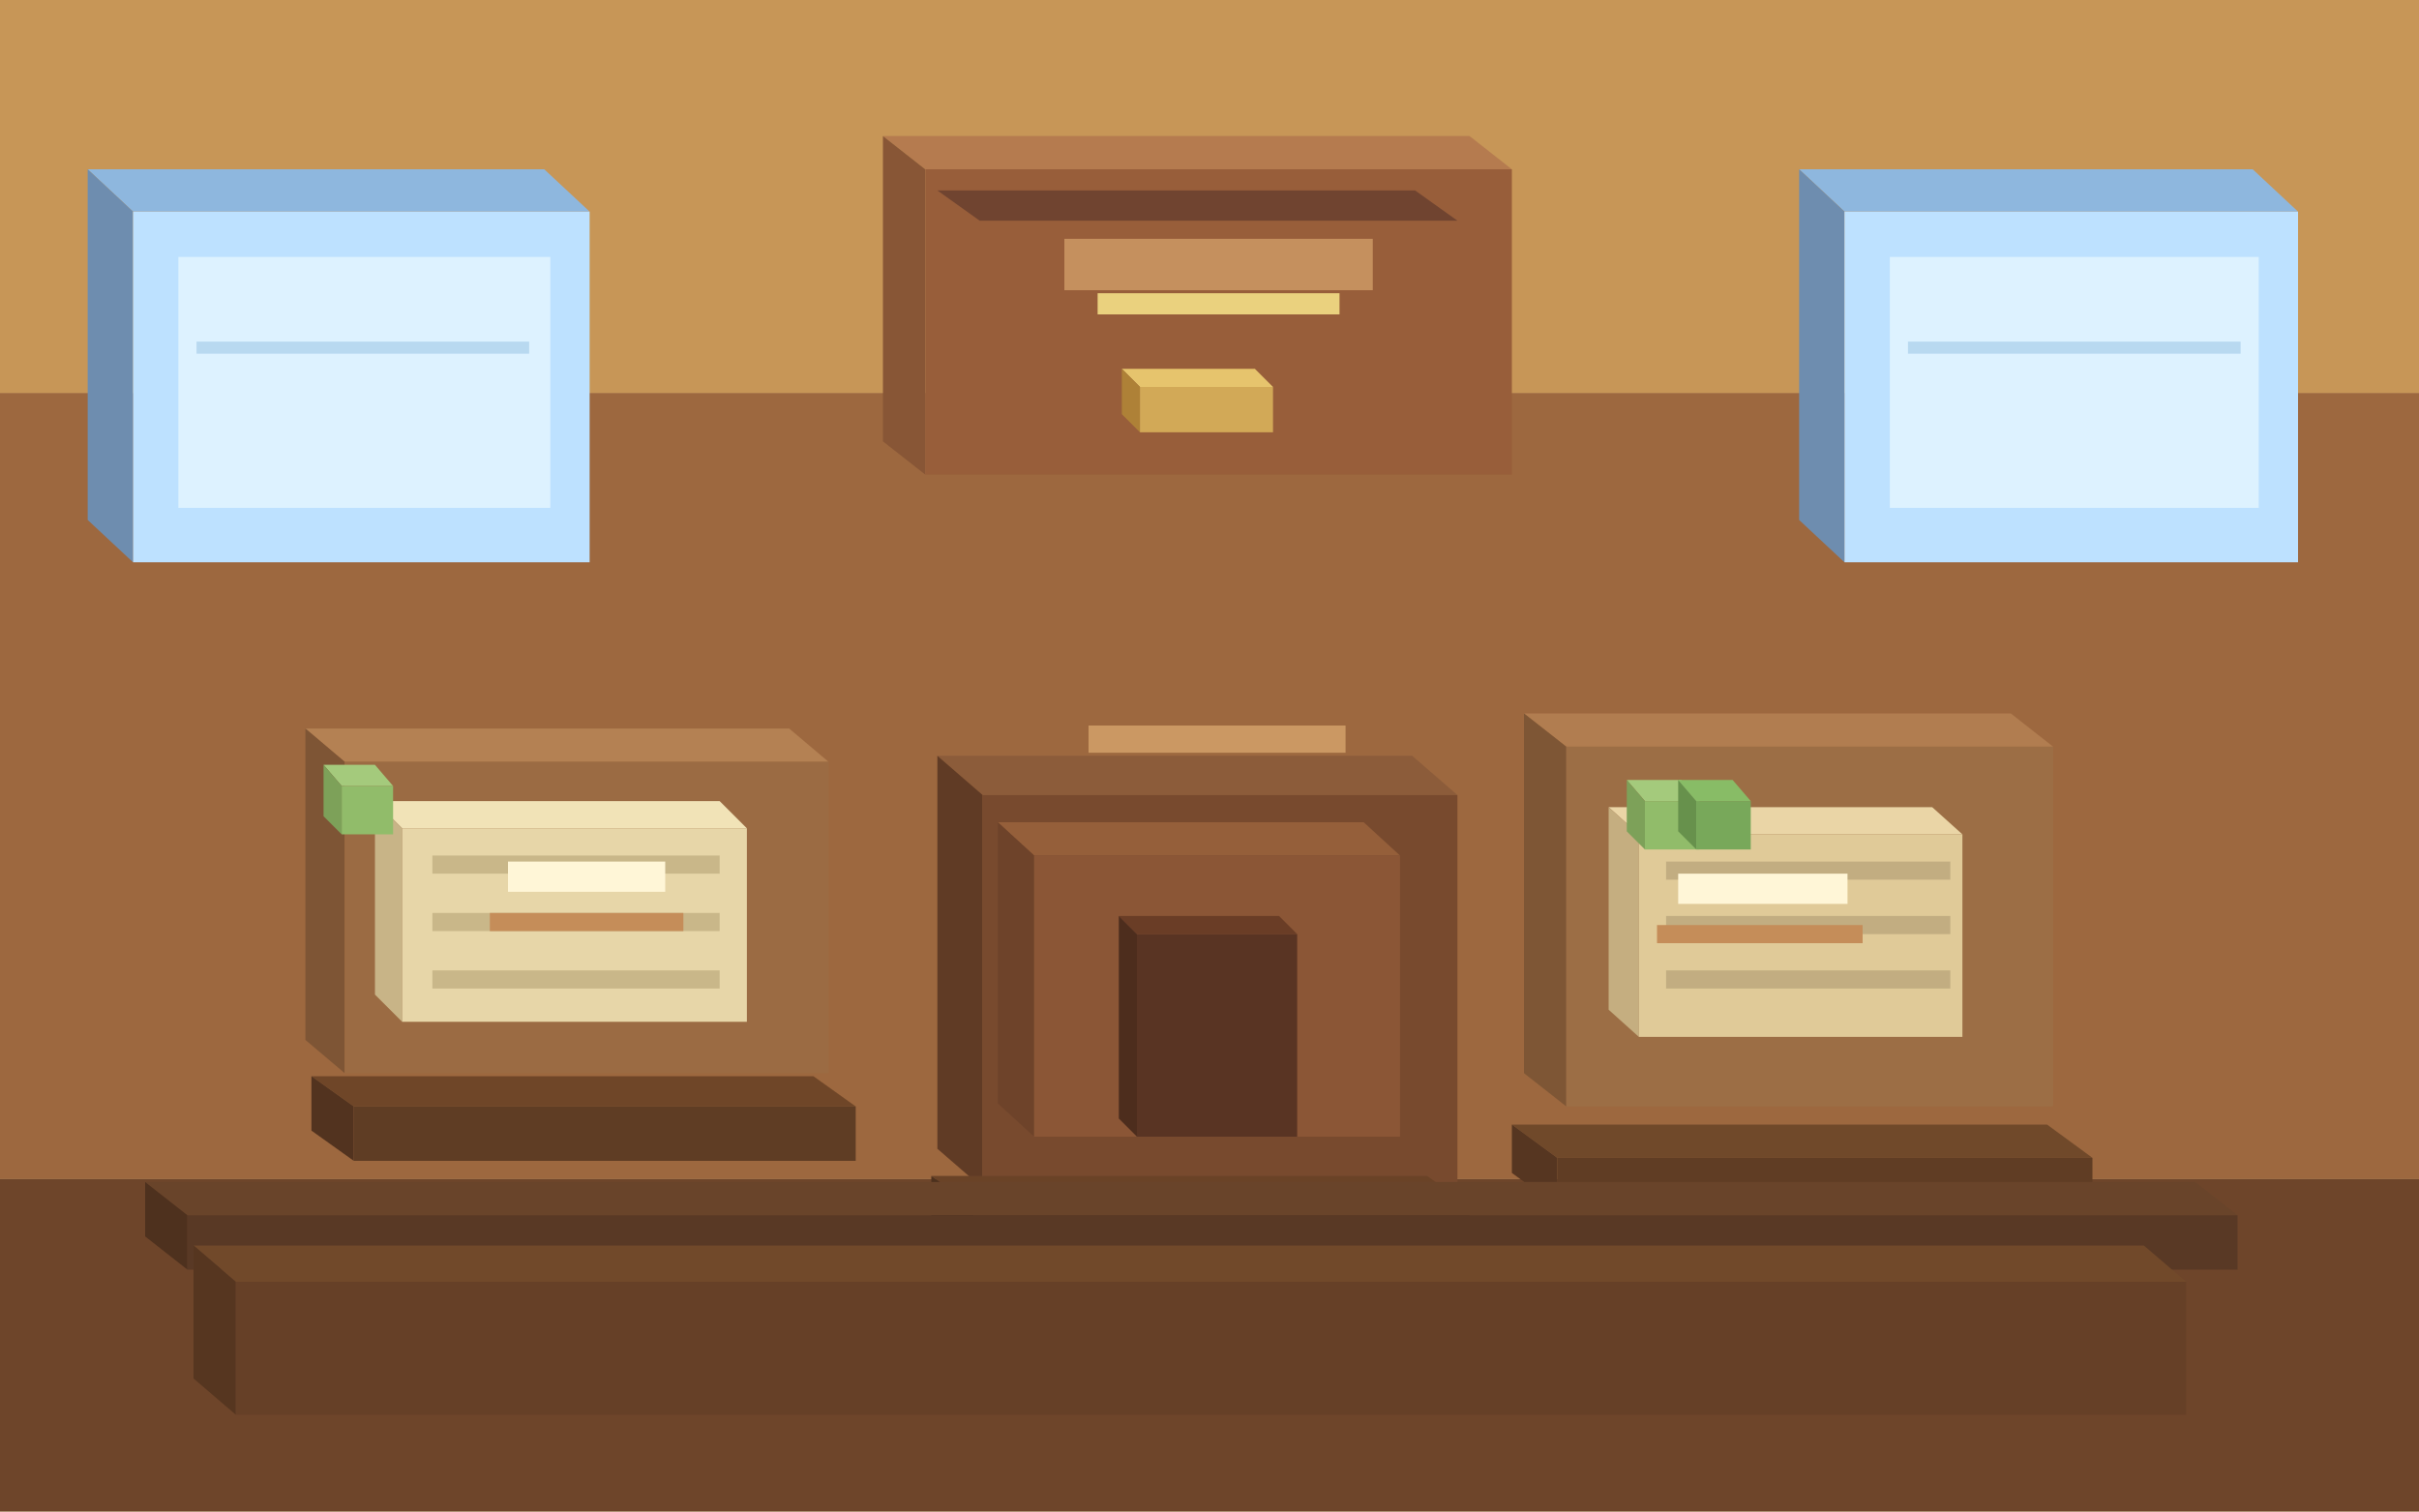
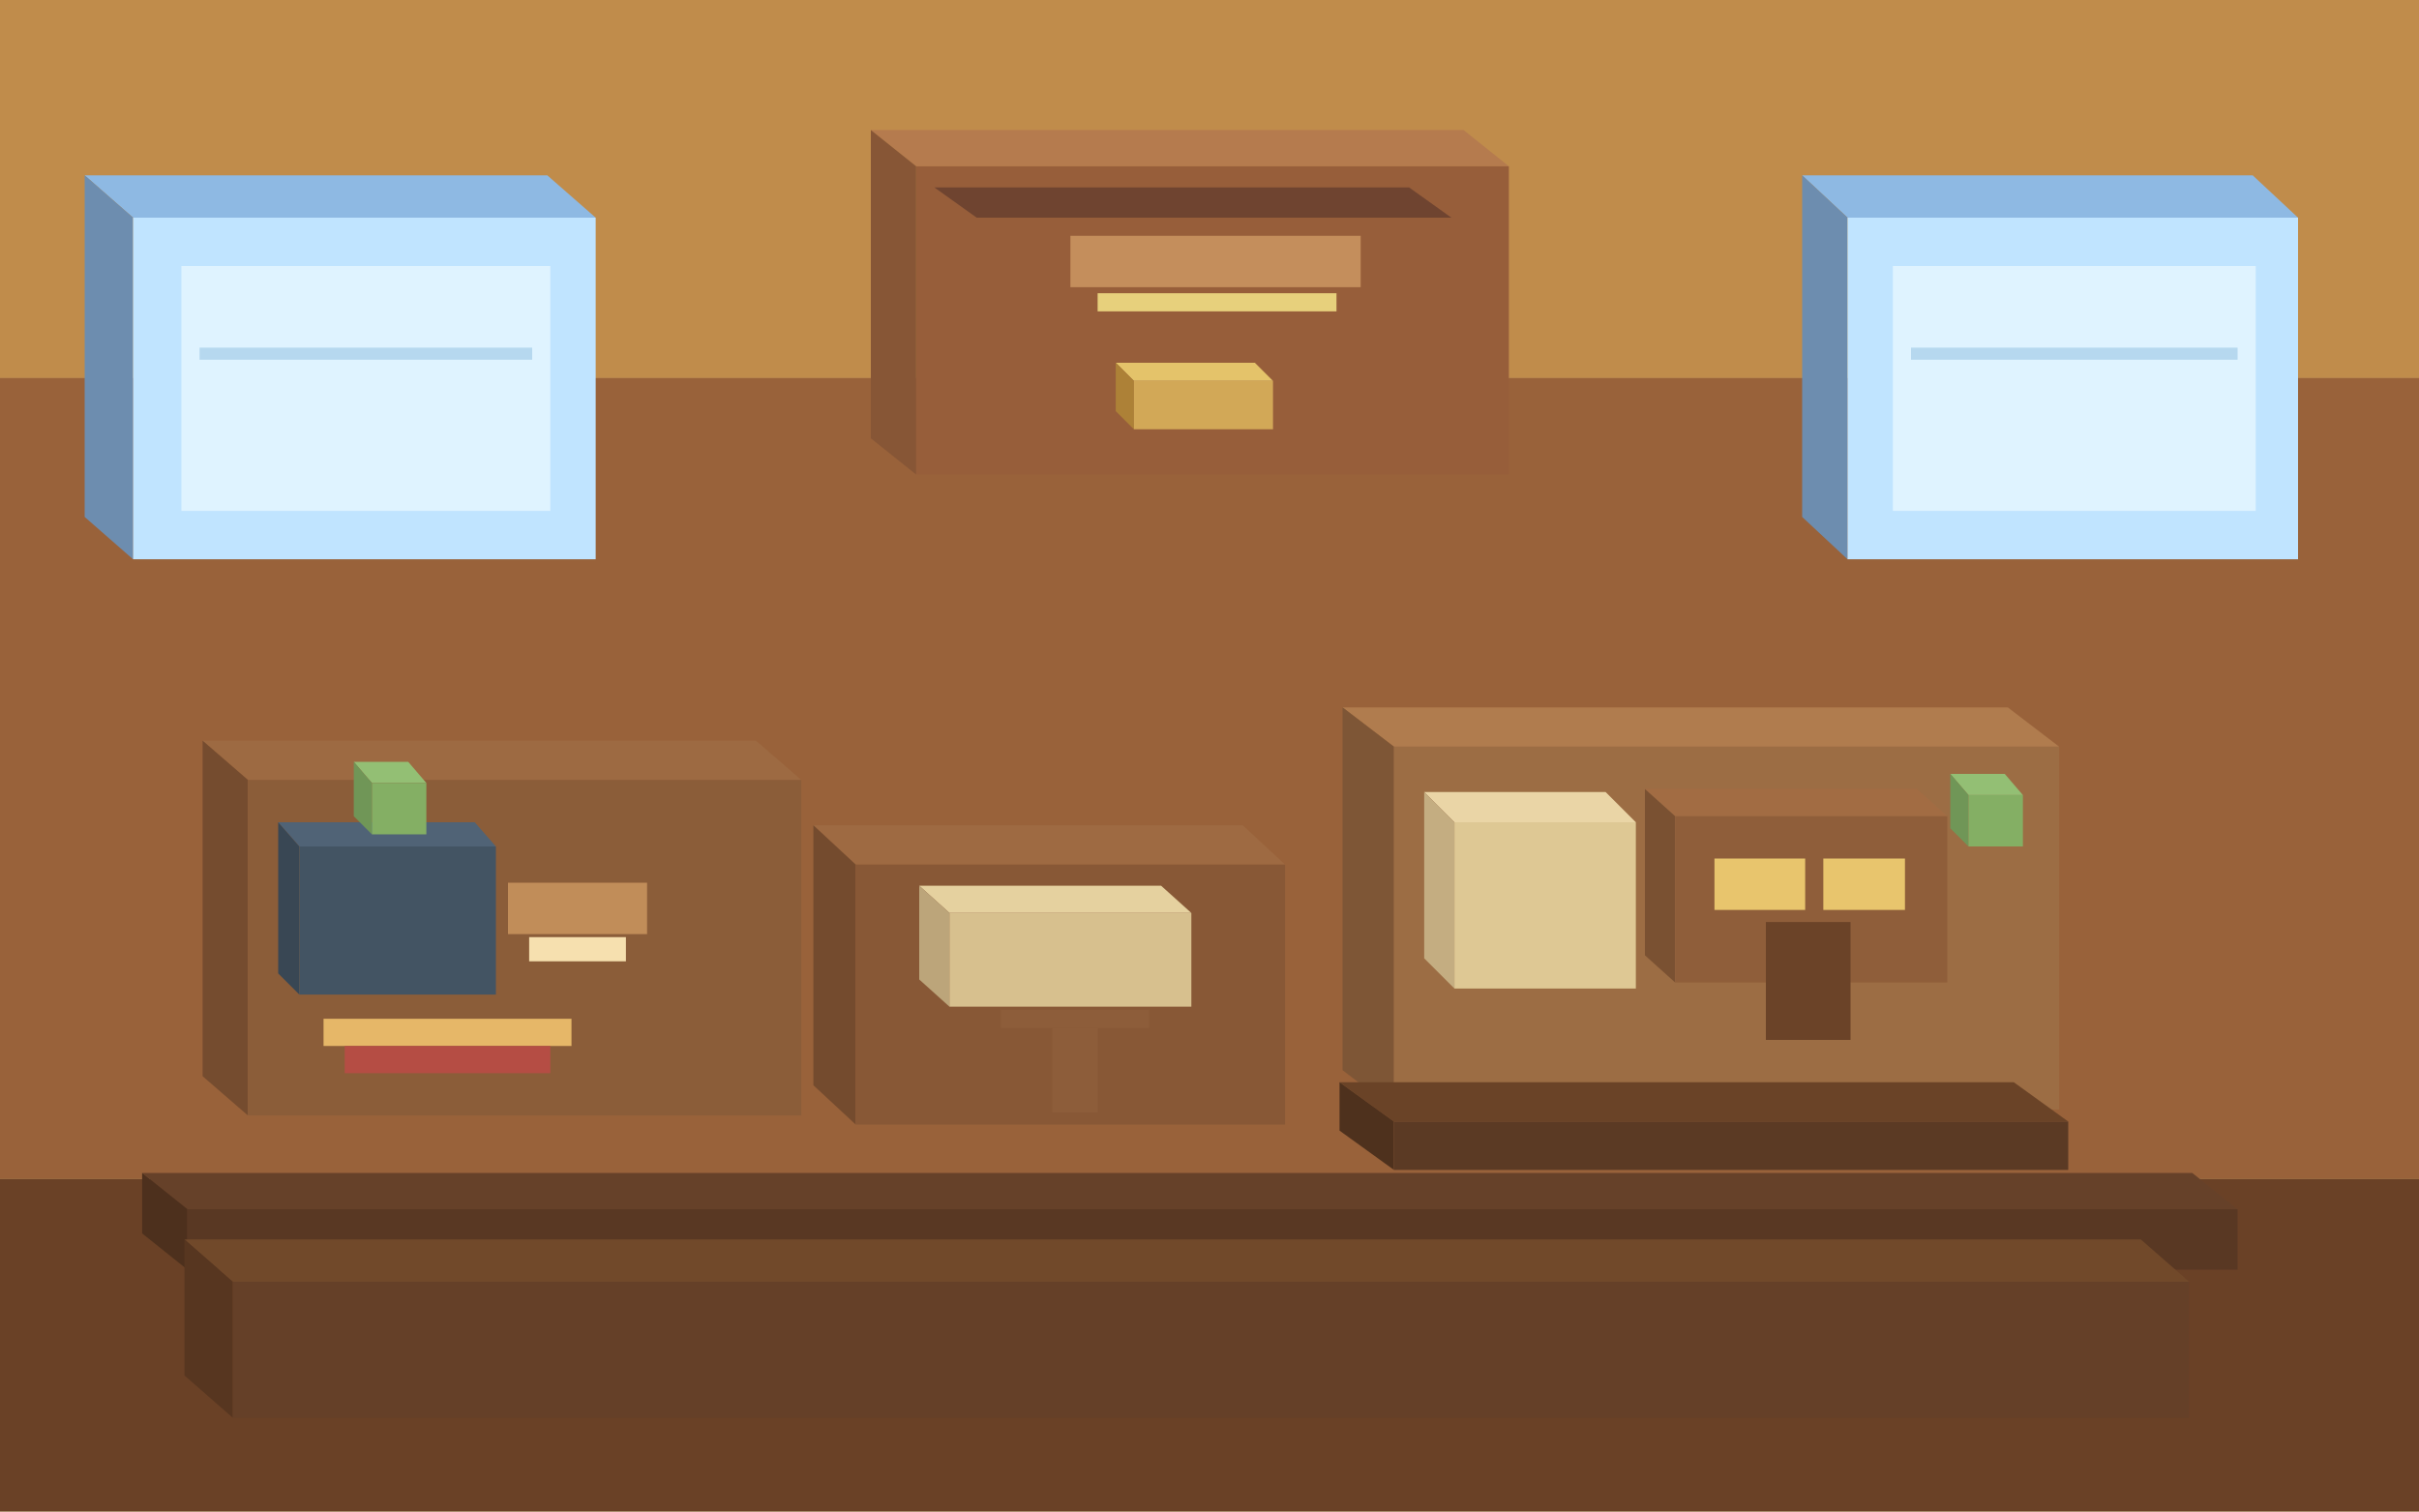
<svg xmlns="http://www.w3.org/2000/svg" width="1600" height="1000" viewBox="0 0 1600 1000" fill="none">
-   <rect width="1600" height="1000" fill="#D9B67A" />
-   <rect y="0" width="1600" height="260" fill="#C79657" />
-   <rect y="260" width="1600" height="520" fill="#9D683F" />
-   <rect y="780" width="1600" height="220" fill="#6E452A" />
-   <polygon points="88,140 390,140 360,112 58,112" fill="#8EB7DE" />
-   <polygon points="88,140 88,372 58,344 58,112" fill="#6E8DAF" />
-   <polygon points="88,140 390,140 390,372 88,372" fill="#BDE1FF" />
-   <rect x="118" y="170" width="246" height="166" fill="#DDF2FF" />
-   <rect x="130" y="226" width="220" height="8" fill="#B8D9F0" />
-   <polygon points="1220,140 1520,140 1490,112 1190,112" fill="#8EB7DE" />
-   <polygon points="1220,140 1220,372 1190,344 1190,112" fill="#6E8DAF" />
-   <polygon points="1220,140 1520,140 1520,372 1220,372" fill="#BDE1FF" />
-   <rect x="1250" y="170" width="244" height="166" fill="#DDF2FF" />
-   <rect x="1262" y="226" width="220" height="8" fill="#B8D9F0" />
-   <polygon points="612,112 1000,112 972,90 584,90" fill="#B57B4F" />
-   <polygon points="612,112 612,314 584,292 584,90" fill="#885636" />
-   <polygon points="612,112 1000,112 1000,314 612,314" fill="#985E3A" />
-   <polygon points="648,146 964,146 936,126 620,126" fill="#704430" />
-   <rect x="704" y="158" width="204" height="34" fill="#C5905E" />
-   <rect x="726" y="194" width="160" height="14" fill="#EAD17E" />
-   <polygon points="228,504 548,504 522,482 202,482" fill="#B48153" />
-   <polygon points="228,504 228,710 202,688 202,482" fill="#7E5535" />
-   <polygon points="228,504 548,504 548,710 228,710" fill="#9B6B43" />
-   <polygon points="266,548 494,548 476,530 248,530" fill="#F1E3B7" />
-   <polygon points="266,548 266,676 248,658 248,530" fill="#C8B487" />
-   <polygon points="266,548 494,548 494,676 266,676" fill="#E7D6A8" />
-   <rect x="286" y="566" width="190" height="12" fill="#C9B789" />
-   <rect x="286" y="604" width="190" height="12" fill="#C9B789" />
-   <rect x="286" y="642" width="190" height="12" fill="#C9B789" />
-   <polygon points="1036,494 1358,494 1330,472 1008,472" fill="#B17D50" />
-   <polygon points="1036,494 1036,732 1008,710 1008,472" fill="#7E5635" />
-   <polygon points="1036,494 1358,494 1358,732 1036,732" fill="#9C6E45" />
-   <polygon points="1084,552 1298,552 1278,534 1064,534" fill="#EAD5A6" />
-   <polygon points="1084,552 1084,686 1064,668 1064,534" fill="#C5AE80" />
-   <polygon points="1084,552 1298,552 1298,686 1084,686" fill="#E0CA98" />
-   <rect x="1102" y="570" width="188" height="12" fill="#C2AD81" />
-   <rect x="1102" y="606" width="188" height="12" fill="#C2AD81" />
-   <rect x="1102" y="642" width="188" height="12" fill="#C2AD81" />
-   <polygon points="650,526 964,526 934,500 620,500" fill="#8C5C3A" />
-   <polygon points="650,526 650,786 620,760 620,500" fill="#603B25" />
-   <polygon points="650,526 964,526 964,786 650,786" fill="#784A2E" />
-   <polygon points="684,566 926,566 902,544 660,544" fill="#955F3A" />
-   <polygon points="684,566 684,752 660,730 660,544" fill="#6E432A" />
-   <polygon points="684,566 926,566 926,752 684,752" fill="#8B5636" />
-   <polygon points="752,618 858,618 846,606 740,606" fill="#6A3D26" />
-   <polygon points="752,618 752,752 740,740 740,606" fill="#4D2D1D" />
-   <polygon points="752,618 858,618 858,752 752,752" fill="#593423" />
-   <rect x="720" y="480" width="170" height="18" fill="#CB9863" />
-   <polygon points="234,732 566,732 538,712 206,712" fill="#6F4628" />
-   <polygon points="234,732 234,768 206,748 206,712" fill="#52331F" />
-   <polygon points="234,732 566,732 566,768 234,768" fill="#5F3D24" />
-   <polygon points="644,798 972,798 944,778 616,778" fill="#6A4327" />
-   <polygon points="644,798 644,826 616,806 616,778" fill="#4D311D" />
-   <polygon points="644,798 972,798 972,826 644,826" fill="#5D3C24" />
-   <polygon points="1030,766 1384,766 1354,744 1000,744" fill="#70492A" />
-   <polygon points="1030,766 1030,798 1000,776 1000,744" fill="#563621" />
-   <polygon points="1030,766 1384,766 1384,798 1030,798" fill="#603D24" />
-   <polygon points="124,804 1480,804 1452,782 96,782" fill="#69442A" />
-   <polygon points="124,804 124,840 96,818 96,782" fill="#4E311E" />
-   <polygon points="124,804 1480,804 1480,840 124,840" fill="#593925" />
-   <polygon points="156,848 1446,848 1418,824 128,824" fill="#71492A" />
-   <polygon points="156,848 156,936 128,912 128,824" fill="#563620" />
-   <polygon points="156,848 1446,848 1446,936 156,936" fill="#664027" />
-   <polygon points="754,256 842,256 830,244 742,244" fill="#E6C46D" />
-   <polygon points="754,256 754,286 742,274 742,244" fill="#AE8137" />
-   <polygon points="754,256 842,256 842,286 754,286" fill="#D2A957" />
-   <polygon points="226,520 260,520 248,506 214,506" fill="#A4CA7C" />
-   <polygon points="226,520 226,552 214,540 214,506" fill="#7DA159" />
-   <polygon points="226,520 260,520 260,552 226,552" fill="#91BC6A" />
-   <polygon points="1088,530 1124,530 1112,516 1076,516" fill="#A4CA7C" />
-   <polygon points="1088,530 1088,562 1076,550 1076,516" fill="#7DA159" />
-   <polygon points="1088,530 1124,530 1124,562 1088,562" fill="#91BC6A" />
-   <polygon points="1122,530 1158,530 1146,516 1110,516" fill="#88BC66" />
-   <polygon points="1122,530 1122,562 1110,550 1110,516" fill="#67914C" />
-   <polygon points="1122,530 1158,530 1158,562 1122,562" fill="#78A85A" />
-   <rect x="336" y="570" width="104" height="20" fill="#FFF6D7" />
-   <rect x="1110" y="578" width="112" height="20" fill="#FFF6D7" />
-   <rect x="324" y="604" width="128" height="12" fill="#C58D59" />
-   <rect x="1096" y="612" width="136" height="12" fill="#C58D59" />
+   <rect width="1600" height="1000" fill="#D4AE6E" />
+   <rect y="0" width="1600" height="250" fill="#C08C4B" />
+   <rect y="250" width="1600" height="530" fill="#99623A" />
+   <rect y="780" width="1600" height="220" fill="#6A4126" />
+   <polygon points="88,144 394,144 362,116 56,116" fill="#8EB9E3" />
+   <polygon points="88,144 88,370 56,342 56,116" fill="#6D8DAF" />
+   <polygon points="88,144 394,144 394,370 88,370" fill="#C0E4FF" />
+   <rect x="120" y="176" width="244" height="162" fill="#DFF3FF" />
+   <rect x="132" y="230" width="220" height="8" fill="#B6D8EF" />
+   <polygon points="1222,144 1520,144 1490,116 1192,116" fill="#8EB9E3" />
+   <polygon points="1222,144 1222,370 1192,342 1192,116" fill="#6D8DAF" />
+   <polygon points="1222,144 1520,144 1520,370 1222,370" fill="#C0E4FF" />
+   <rect x="1252" y="176" width="240" height="162" fill="#DFF3FF" />
+   <rect x="1264" y="230" width="216" height="8" fill="#B6D8EF" />
+   <polygon points="606,110 998,110 968,86 576,86" fill="#B57B4E" />
+   <polygon points="606,110 606,314 576,290 576,86" fill="#875636" />
+   <polygon points="606,110 998,110 998,314 606,314" fill="#975E3A" />
+   <polygon points="646,144 960,144 932,124 618,124" fill="#6F4430" />
+   <rect x="708" y="156" width="192" height="34" fill="#C48E5C" />
+   <rect x="726" y="194" width="158" height="12" fill="#E7D07C" />
+   <polygon points="164,516 530,516 500,490 134,490" fill="#9D6A42" />
+   <polygon points="164,516 164,738 134,712 134,490" fill="#754C2F" />
+   <polygon points="164,516 530,516 530,738 164,738" fill="#8B5D39" />
+   <polygon points="198,560 328,560 314,544 184,544" fill="#506376" />
+   <polygon points="198,560 198,658 184,644 184,544" fill="#394754" />
+   <polygon points="198,560 328,560 328,658 198,658" fill="#435463" />
+   <rect x="336" y="584" width="92" height="34" fill="#C18D59" />
+   <rect x="350" y="620" width="64" height="16" fill="#F6E0AF" />
+   <rect x="214" y="674" width="164" height="18" fill="#E6B768" />
+   <rect x="228" y="692" width="136" height="18" fill="#B54D44" />
+   <polygon points="566,572 850,572 822,546 538,546" fill="#9E6A42" />
+   <polygon points="566,572 566,744 538,718 538,546" fill="#744B2E" />
+   <polygon points="566,572 850,572 850,744 566,744" fill="#885836" />
+   <polygon points="628,604 788,604 768,586 608,586" fill="#E5D19F" />
+   <polygon points="628,604 628,666 608,648 608,586" fill="#BCA57A" />
+   <polygon points="628,604 788,604 788,666 628,666" fill="#D7C08E" />
+   <rect x="662" y="668" width="98" height="12" fill="#8D5D3A" />
+   <rect x="696" y="680" width="30" height="56" fill="#8D5D3A" />
+   <polygon points="922,494 1362,494 1328,468 888,468" fill="#B07C4E" />
+   <polygon points="922,494 922,734 888,708 888,468" fill="#7E5636" />
+   <polygon points="922,494 1362,494 1362,734 922,734" fill="#9C6D44" />
+   <polygon points="962,544 1082,544 1062,524 942,524" fill="#EAD5A6" />
+   <polygon points="962,544 962,654 942,634 942,524" fill="#C4AD81" />
+   <polygon points="962,544 1082,544 1082,654 962,654" fill="#DEC894" />
+   <polygon points="1108,540 1288,540 1268,522 1088,522" fill="#A26C43" />
+   <polygon points="1108,540 1108,650 1088,632 1088,522" fill="#7A5132" />
+   <polygon points="1108,540 1288,540 1288,650 1108,650" fill="#8F5E3A" />
+   <rect x="1134" y="568" width="60" height="34" fill="#E8C56D" />
+   <rect x="1206" y="568" width="54" height="34" fill="#E8C56D" />
+   <rect x="1168" y="610" width="56" height="78" fill="#6B4328" />
+   <polygon points="922,742 1368,742 1332,716 886,716" fill="#6A4327" />
+   <polygon points="922,742 922,774 886,748 886,716" fill="#4E311D" />
+   <polygon points="922,742 1368,742 1368,774 922,774" fill="#5B3A24" />
+   <polygon points="124,800 1480,800 1450,776 94,776" fill="#664129" />
+   <polygon points="124,800 124,840 94,816 94,776" fill="#4D301D" />
+   <polygon points="124,800 1480,800 1480,840 124,840" fill="#593823" />
+   <polygon points="154,848 1448,848 1416,820 122,820" fill="#71492A" />
+   <polygon points="154,848 154,938 122,910 122,820" fill="#573620" />
+   <polygon points="154,848 1448,848 1448,938 154,938" fill="#654028" />
+   <polygon points="750,252 842,252 830,240 738,240" fill="#E4C36A" />
+   <polygon points="750,252 750,284 738,272 738,240" fill="#AD8137" />
+   <polygon points="750,252 842,252 842,284 750,284" fill="#D2A857" />
+   <polygon points="246,518 282,518 270,504 234,504" fill="#93BF74" />
+   <polygon points="246,518 246,552 234,540 234,504" fill="#709657" />
+   <polygon points="246,518 282,518 282,552 246,552" fill="#84AF64" />
+   <polygon points="1302,526 1338,526 1326,512 1290,512" fill="#93BF74" />
+   <polygon points="1302,526 1302,560 1290,548 1290,512" fill="#709657" />
+   <polygon points="1302,526 1338,526 1338,560 1302,560" fill="#84AF64" />
</svg>
